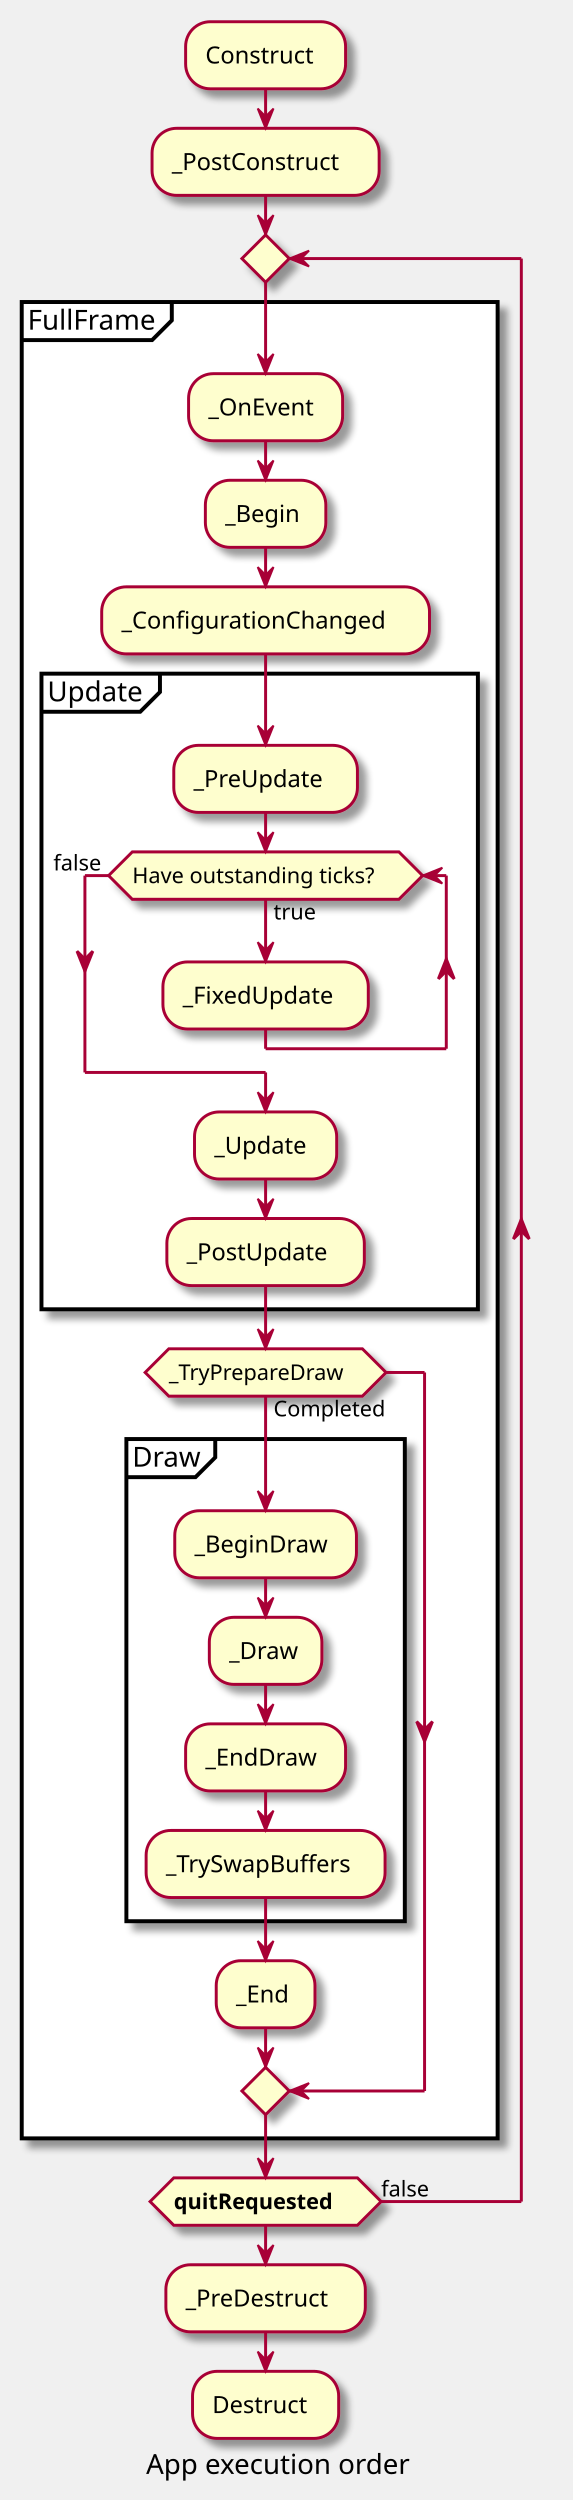
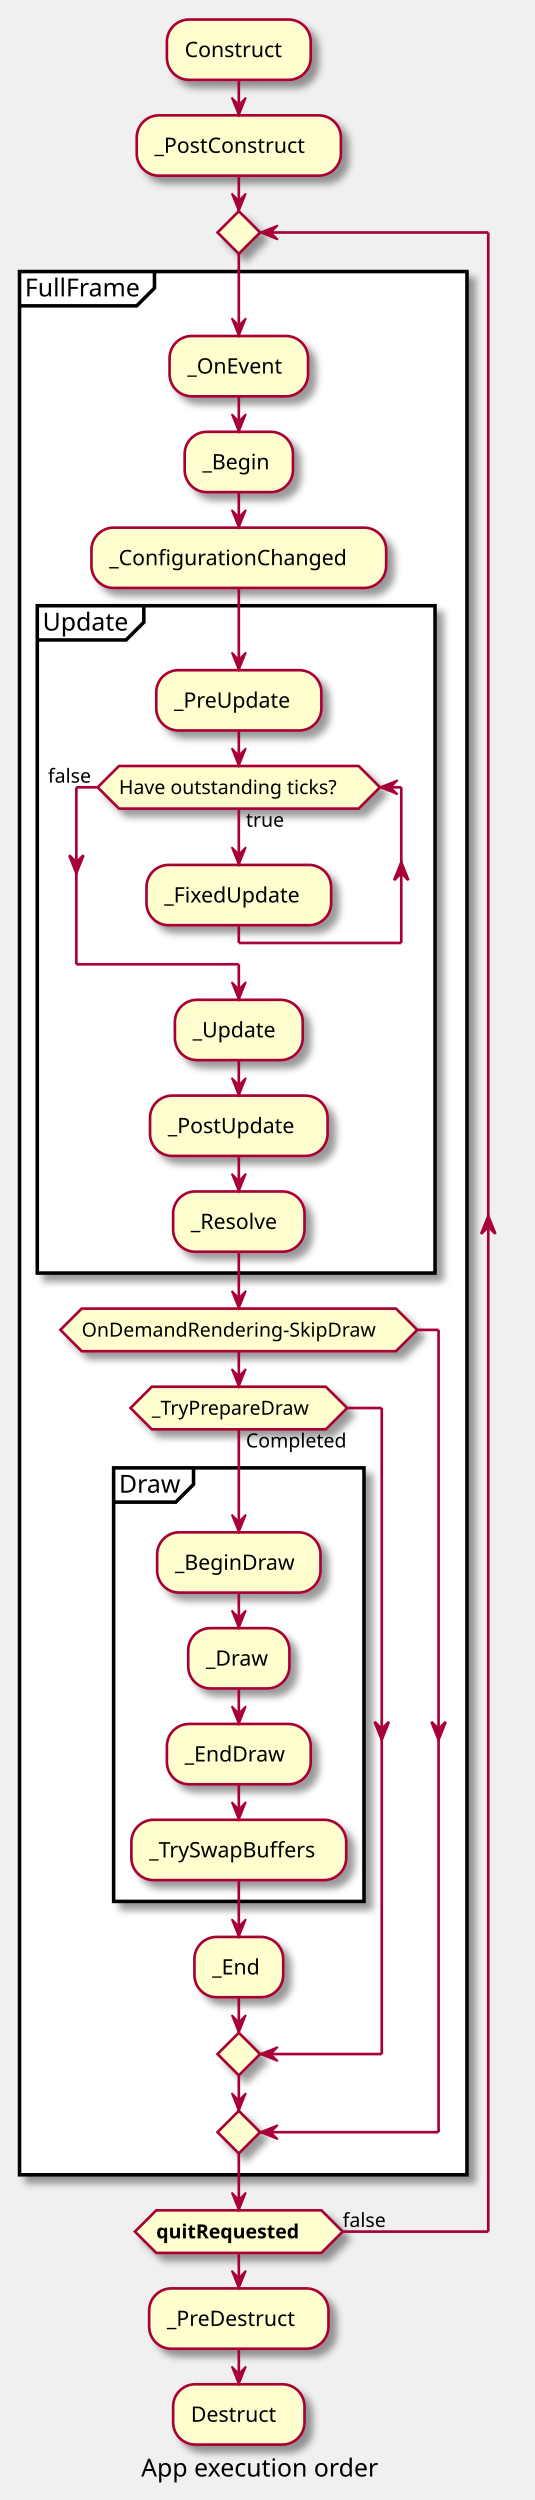
- <svg xmlns="http://www.w3.org/2000/svg" contentScriptType="application/ecmascript" contentStyleType="text/css" height="1266px" preserveAspectRatio="none" style="width:290px;height:1266px;background:#FFFFFF;" version="1.1" viewBox="0 0 290 1266" width="290px" zoomAndPan="magnify">
+ <svg xmlns="http://www.w3.org/2000/svg" contentScriptType="application/ecmascript" contentStyleType="text/css" height="1408px" preserveAspectRatio="none" style="width:301px;height:1408px;background:#FFFFFF;" version="1.1" viewBox="0 0 301 1408" width="301px" zoomAndPan="magnify">
  <defs>
-     <filter height="300%" id="f1lihpwzf1fpi9" width="300%" x="-1" y="-1">
+     <filter height="300%" id="fw4dddjo0wjjx" width="300%" x="-1" y="-1">
      <feGaussianBlur result="blurOut" stdDeviation="2.0" />
      <feColorMatrix in="blurOut" result="blurOut2" type="matrix" values="0 0 0 0 0 0 0 0 0 0 0 0 0 0 0 0 0 0 .4 0" />
      <feOffset dx="4.0" dy="4.0" in="blurOut2" result="blurOut3" />
      <feBlend in="SourceGraphic" in2="blurOut3" mode="normal" />
    </filter>
  </defs>
  <g>
-     <rect fill="#FEFECE" filter="url(#f1lihpwzf1fpi9)" height="33.969" rx="12.5" ry="12.5" style="stroke:#A80036;stroke-width:1.5;" width="81" x="94" y="11" />
+     <rect fill="#FEFECE" filter="url(#fw4dddjo0wjjx)" height="33.969" rx="12.5" ry="12.5" style="stroke:#A80036;stroke-width:1.5;" width="81" x="94" y="11" />
    <text fill="#000000" font-family="sans-serif" font-size="12" lengthAdjust="spacing" textLength="61" x="104" y="32.139">Construct</text>
-     <rect fill="#FEFECE" filter="url(#f1lihpwzf1fpi9)" height="33.969" rx="12.5" ry="12.5" style="stroke:#A80036;stroke-width:1.5;" width="115" x="77" y="64.969" />
+     <rect fill="#FEFECE" filter="url(#fw4dddjo0wjjx)" height="33.969" rx="12.5" ry="12.5" style="stroke:#A80036;stroke-width:1.5;" width="115" x="77" y="64.969" />
    <text fill="#000000" font-family="sans-serif" font-size="12" lengthAdjust="spacing" textLength="95" x="87" y="86.107">_PostConstruct</text>
-     <rect fill="#FFFFFF" filter="url(#f1lihpwzf1fpi9)" height="929.937" style="stroke:#000000;stroke-width:2.0;" width="241" x="11" y="152.938" />
+     <rect fill="#FFFFFF" filter="url(#fw4dddjo0wjjx)" height="1071.905" style="stroke:#000000;stroke-width:2.0;" width="252" x="11" y="152.938" />
    <path d="M87,152.938 L87,162.234 L77,172.234 L11,172.234 " fill="none" style="stroke:#000000;stroke-width:2.0;" />
    <text fill="#000000" font-family="sans-serif" font-size="14" lengthAdjust="spacing" textLength="66" x="14" y="166.933">FullFrame</text>
-     <rect fill="#FEFECE" filter="url(#f1lihpwzf1fpi9)" height="33.969" rx="12.5" ry="12.5" style="stroke:#A80036;stroke-width:1.5;" width="78" x="95.5" y="189.234" />
+     <rect fill="#FEFECE" filter="url(#fw4dddjo0wjjx)" height="33.969" rx="12.5" ry="12.5" style="stroke:#A80036;stroke-width:1.5;" width="78" x="95.5" y="189.234" />
    <text fill="#000000" font-family="sans-serif" font-size="12" lengthAdjust="spacing" textLength="58" x="105.5" y="210.373">_OnEvent</text>
-     <rect fill="#FEFECE" filter="url(#f1lihpwzf1fpi9)" height="33.969" rx="12.5" ry="12.5" style="stroke:#A80036;stroke-width:1.5;" width="61" x="104" y="243.203" />
+     <rect fill="#FEFECE" filter="url(#fw4dddjo0wjjx)" height="33.969" rx="12.5" ry="12.5" style="stroke:#A80036;stroke-width:1.5;" width="61" x="104" y="243.203" />
    <text fill="#000000" font-family="sans-serif" font-size="12" lengthAdjust="spacing" textLength="41" x="114" y="264.342">_Begin</text>
-     <rect fill="#FEFECE" filter="url(#f1lihpwzf1fpi9)" height="33.969" rx="12.5" ry="12.5" style="stroke:#A80036;stroke-width:1.5;" width="166" x="51.5" y="297.172" />
+     <rect fill="#FEFECE" filter="url(#fw4dddjo0wjjx)" height="33.969" rx="12.5" ry="12.5" style="stroke:#A80036;stroke-width:1.5;" width="166" x="51.5" y="297.172" />
    <text fill="#000000" font-family="sans-serif" font-size="12" lengthAdjust="spacing" textLength="146" x="61.5" y="318.31">_ConfigurationChanged</text>
-     <rect fill="#FFFFFF" filter="url(#f1lihpwzf1fpi9)" height="321.882" style="stroke:#000000;stroke-width:2.0;" width="221" x="21" y="341.141" />
+     <rect fill="#FFFFFF" filter="url(#fw4dddjo0wjjx)" height="375.851" style="stroke:#000000;stroke-width:2.0;" width="224" x="21" y="341.141" />
    <path d="M81,341.141 L81,350.438 L71,360.438 L21,360.438 " fill="none" style="stroke:#000000;stroke-width:2.0;" />
    <text fill="#000000" font-family="sans-serif" font-size="14" lengthAdjust="spacing" textLength="50" x="24" y="355.136">Update</text>
-     <rect fill="#FEFECE" filter="url(#f1lihpwzf1fpi9)" height="33.969" rx="12.5" ry="12.5" style="stroke:#A80036;stroke-width:1.5;" width="93" x="88" y="377.438" />
+     <rect fill="#FEFECE" filter="url(#fw4dddjo0wjjx)" height="33.969" rx="12.5" ry="12.5" style="stroke:#A80036;stroke-width:1.5;" width="93" x="88" y="377.438" />
    <text fill="#000000" font-family="sans-serif" font-size="12" lengthAdjust="spacing" textLength="73" x="98" y="398.576">_PreUpdate</text>
-     <rect fill="#FEFECE" filter="url(#f1lihpwzf1fpi9)" height="33.969" rx="12.5" ry="12.5" style="stroke:#A80036;stroke-width:1.5;" width="104" x="82.5" y="487.117" />
+     <rect fill="#FEFECE" filter="url(#fw4dddjo0wjjx)" height="33.969" rx="12.5" ry="12.5" style="stroke:#A80036;stroke-width:1.5;" width="104" x="82.5" y="487.117" />
    <text fill="#000000" font-family="sans-serif" font-size="12" lengthAdjust="spacing" textLength="84" x="92.5" y="508.255">_FixedUpdate</text>
-     <polygon fill="#FEFECE" filter="url(#f1lihpwzf1fpi9)" points="67,431.406,202,431.406,214,443.406,202,455.406,67,455.406,55,443.406,67,431.406" style="stroke:#A80036;stroke-width:1.5;" />
+     <polygon fill="#FEFECE" filter="url(#fw4dddjo0wjjx)" points="67,431.406,202,431.406,214,443.406,202,455.406,67,455.406,55,443.406,67,431.406" style="stroke:#A80036;stroke-width:1.5;" />
    <text fill="#000000" font-family="sans-serif" font-size="11" lengthAdjust="spacing" textLength="23" x="138.5" y="465.617">true</text>
    <text fill="#000000" font-family="sans-serif" font-size="11" lengthAdjust="spacing" textLength="135" x="67" y="447.214">Have outstanding ticks?</text>
    <text fill="#000000" font-family="sans-serif" font-size="11" lengthAdjust="spacing" textLength="28" x="27" y="440.812">false</text>
-     <rect fill="#FEFECE" filter="url(#f1lihpwzf1fpi9)" height="33.969" rx="12.5" ry="12.5" style="stroke:#A80036;stroke-width:1.5;" width="72" x="98.5" y="563.085" />
+     <rect fill="#FEFECE" filter="url(#fw4dddjo0wjjx)" height="33.969" rx="12.5" ry="12.5" style="stroke:#A80036;stroke-width:1.5;" width="72" x="98.5" y="563.085" />
    <text fill="#000000" font-family="sans-serif" font-size="12" lengthAdjust="spacing" textLength="52" x="108.5" y="584.224">_Update</text>
-     <rect fill="#FEFECE" filter="url(#f1lihpwzf1fpi9)" height="33.969" rx="12.5" ry="12.5" style="stroke:#A80036;stroke-width:1.5;" width="100" x="84.5" y="617.054" />
+     <rect fill="#FEFECE" filter="url(#fw4dddjo0wjjx)" height="33.969" rx="12.5" ry="12.5" style="stroke:#A80036;stroke-width:1.5;" width="100" x="84.5" y="617.054" />
    <text fill="#000000" font-family="sans-serif" font-size="12" lengthAdjust="spacing" textLength="80" x="94.5" y="638.193">_PostUpdate</text>
-     <rect fill="#FFFFFF" filter="url(#f1lihpwzf1fpi9)" height="244.172" style="stroke:#000000;stroke-width:2.0;" width="141" x="64" y="728.733" />
-     <path d="M109,728.733 L109,738.03 L99,748.03 L64,748.03 " fill="none" style="stroke:#000000;stroke-width:2.0;" />
-     <text fill="#000000" font-family="sans-serif" font-size="14" lengthAdjust="spacing" textLength="35" x="67" y="742.729">Draw</text>
-     <rect fill="#FEFECE" filter="url(#f1lihpwzf1fpi9)" height="33.969" rx="12.5" ry="12.5" style="stroke:#A80036;stroke-width:1.5;" width="92" x="88.5" y="765.03" />
-     <text fill="#000000" font-family="sans-serif" font-size="12" lengthAdjust="spacing" textLength="72" x="98.5" y="786.169">_BeginDraw</text>
-     <rect fill="#FEFECE" filter="url(#f1lihpwzf1fpi9)" height="33.969" rx="12.5" ry="12.5" style="stroke:#A80036;stroke-width:1.5;" width="57" x="106" y="818.999" />
-     <text fill="#000000" font-family="sans-serif" font-size="12" lengthAdjust="spacing" textLength="37" x="116" y="840.138">_Draw</text>
-     <rect fill="#FEFECE" filter="url(#f1lihpwzf1fpi9)" height="33.969" rx="12.5" ry="12.5" style="stroke:#A80036;stroke-width:1.5;" width="81" x="94" y="872.968" />
-     <text fill="#000000" font-family="sans-serif" font-size="12" lengthAdjust="spacing" textLength="61" x="104" y="894.106">_EndDraw</text>
-     <rect fill="#FEFECE" filter="url(#f1lihpwzf1fpi9)" height="33.969" rx="12.5" ry="12.5" style="stroke:#A80036;stroke-width:1.5;" width="121" x="74" y="926.937" />
-     <text fill="#000000" font-family="sans-serif" font-size="12" lengthAdjust="spacing" textLength="101" x="84" y="948.075">_TrySwapBuffers</text>
-     <rect fill="#FEFECE" filter="url(#f1lihpwzf1fpi9)" height="33.969" rx="12.5" ry="12.5" style="stroke:#A80036;stroke-width:1.5;" width="50" x="109.5" y="992.905" />
-     <text fill="#000000" font-family="sans-serif" font-size="12" lengthAdjust="spacing" textLength="30" x="119.5" y="1014.044">_End</text>
-     <polygon fill="#FEFECE" filter="url(#f1lihpwzf1fpi9)" points="85.5,683.023,183.5,683.023,195.5,695.023,183.5,707.023,85.5,707.023,73.5,695.023,85.5,683.023" style="stroke:#A80036;stroke-width:1.5;" />
-     <text fill="#000000" font-family="sans-serif" font-size="11" lengthAdjust="spacing" textLength="61" x="138.5" y="717.233">Completed</text>
-     <text fill="#000000" font-family="sans-serif" font-size="11" lengthAdjust="spacing" textLength="98" x="85.5" y="698.831">_TryPrepareDraw</text>
-     <polygon fill="#FEFECE" filter="url(#f1lihpwzf1fpi9)" points="134.5,1046.874,146.5,1058.874,134.5,1070.874,122.5,1058.874,134.5,1046.874" style="stroke:#A80036;stroke-width:1.5;" />
-     <polygon fill="#FEFECE" filter="url(#f1lihpwzf1fpi9)" points="134.5,118.938,146.5,130.938,134.5,142.938,122.5,130.938,134.5,118.938" style="stroke:#A80036;stroke-width:1.5;" />
-     <polygon fill="#FEFECE" filter="url(#f1lihpwzf1fpi9)" points="88,1102.874,181,1102.874,193,1114.874,181,1126.874,88,1126.874,76,1114.874,88,1102.874" style="stroke:#A80036;stroke-width:1.5;" />
-     <text fill="#000000" font-family="sans-serif" font-size="11" font-weight="bold" lengthAdjust="spacing" textLength="93" x="88" y="1118.682">quitRequested</text>
-     <text fill="#000000" font-family="sans-serif" font-size="11" lengthAdjust="spacing" textLength="28" x="193" y="1112.28">false</text>
-     <rect fill="#FEFECE" filter="url(#f1lihpwzf1fpi9)" height="33.969" rx="12.5" ry="12.5" style="stroke:#A80036;stroke-width:1.5;" width="101" x="84" y="1146.874" />
-     <text fill="#000000" font-family="sans-serif" font-size="12" lengthAdjust="spacing" textLength="81" x="94" y="1168.013">_PreDestruct</text>
-     <rect fill="#FEFECE" filter="url(#f1lihpwzf1fpi9)" height="33.969" rx="12.5" ry="12.5" style="stroke:#A80036;stroke-width:1.5;" width="74" x="97.5" y="1200.843" />
-     <text fill="#000000" font-family="sans-serif" font-size="12" lengthAdjust="spacing" textLength="54" x="107.5" y="1221.981">Destruct</text>
+     <rect fill="#FEFECE" filter="url(#fw4dddjo0wjjx)" height="33.969" rx="12.5" ry="12.5" style="stroke:#A80036;stroke-width:1.5;" width="74" x="97.5" y="671.023" />
+     <text fill="#000000" font-family="sans-serif" font-size="12" lengthAdjust="spacing" textLength="54" x="107.5" y="692.162">_Resolve</text>
+     <rect fill="#FFFFFF" filter="url(#fw4dddjo0wjjx)" height="244.172" style="stroke:#000000;stroke-width:2.0;" width="141" x="64" y="826.702" />
+     <path d="M109,826.702 L109,835.999 L99,845.999 L64,845.999 " fill="none" style="stroke:#000000;stroke-width:2.0;" />
+     <text fill="#000000" font-family="sans-serif" font-size="14" lengthAdjust="spacing" textLength="35" x="67" y="840.697">Draw</text>
+     <rect fill="#FEFECE" filter="url(#fw4dddjo0wjjx)" height="33.969" rx="12.5" ry="12.5" style="stroke:#A80036;stroke-width:1.5;" width="92" x="88.5" y="862.999" />
+     <text fill="#000000" font-family="sans-serif" font-size="12" lengthAdjust="spacing" textLength="72" x="98.5" y="884.138">_BeginDraw</text>
+     <rect fill="#FEFECE" filter="url(#fw4dddjo0wjjx)" height="33.969" rx="12.5" ry="12.5" style="stroke:#A80036;stroke-width:1.5;" width="57" x="106" y="916.968" />
+     <text fill="#000000" font-family="sans-serif" font-size="12" lengthAdjust="spacing" textLength="37" x="116" y="938.106">_Draw</text>
+     <rect fill="#FEFECE" filter="url(#fw4dddjo0wjjx)" height="33.969" rx="12.5" ry="12.5" style="stroke:#A80036;stroke-width:1.5;" width="81" x="94" y="970.937" />
+     <text fill="#000000" font-family="sans-serif" font-size="12" lengthAdjust="spacing" textLength="61" x="104" y="992.075">_EndDraw</text>
+     <rect fill="#FEFECE" filter="url(#fw4dddjo0wjjx)" height="33.969" rx="12.5" ry="12.5" style="stroke:#A80036;stroke-width:1.5;" width="121" x="74" y="1024.905" />
+     <text fill="#000000" font-family="sans-serif" font-size="12" lengthAdjust="spacing" textLength="101" x="84" y="1046.044">_TrySwapBuffers</text>
+     <rect fill="#FEFECE" filter="url(#fw4dddjo0wjjx)" height="33.969" rx="12.5" ry="12.5" style="stroke:#A80036;stroke-width:1.5;" width="50" x="109.5" y="1090.874" />
+     <text fill="#000000" font-family="sans-serif" font-size="12" lengthAdjust="spacing" textLength="30" x="119.5" y="1112.013">_End</text>
+     <polygon fill="#FEFECE" filter="url(#fw4dddjo0wjjx)" points="85.5,780.992,183.5,780.992,195.5,792.992,183.5,804.992,85.5,804.992,73.5,792.992,85.5,780.992" style="stroke:#A80036;stroke-width:1.5;" />
+     <text fill="#000000" font-family="sans-serif" font-size="11" lengthAdjust="spacing" textLength="61" x="138.5" y="815.202">Completed</text>
+     <text fill="#000000" font-family="sans-serif" font-size="11" lengthAdjust="spacing" textLength="98" x="85.5" y="796.8">_TryPrepareDraw</text>
+     <polygon fill="#FEFECE" filter="url(#fw4dddjo0wjjx)" points="134.5,1144.843,146.5,1156.843,134.5,1168.843,122.5,1156.843,134.5,1144.843" style="stroke:#A80036;stroke-width:1.5;" />
+     <polygon fill="#FEFECE" filter="url(#fw4dddjo0wjjx)" points="46,736.992,223,736.992,235,748.992,223,760.992,46,760.992,34,748.992,46,736.992" style="stroke:#A80036;stroke-width:1.5;" />
+     <text fill="#000000" font-family="sans-serif" font-size="11" lengthAdjust="spacing" textLength="177" x="46" y="752.8">OnDemandRendering-SkipDraw</text>
+     <polygon fill="#FEFECE" filter="url(#fw4dddjo0wjjx)" points="134.5,1188.843,146.5,1200.843,134.5,1212.843,122.5,1200.843,134.5,1188.843" style="stroke:#A80036;stroke-width:1.5;" />
+     <polygon fill="#FEFECE" filter="url(#fw4dddjo0wjjx)" points="134.5,118.938,146.5,130.938,134.5,142.938,122.5,130.938,134.5,118.938" style="stroke:#A80036;stroke-width:1.5;" />
+     <polygon fill="#FEFECE" filter="url(#fw4dddjo0wjjx)" points="88,1244.843,181,1244.843,193,1256.843,181,1268.843,88,1268.843,76,1256.843,88,1244.843" style="stroke:#A80036;stroke-width:1.5;" />
+     <text fill="#000000" font-family="sans-serif" font-size="11" font-weight="bold" lengthAdjust="spacing" textLength="93" x="88" y="1260.651">quitRequested</text>
+     <text fill="#000000" font-family="sans-serif" font-size="11" lengthAdjust="spacing" textLength="28" x="193" y="1254.248">false</text>
+     <rect fill="#FEFECE" filter="url(#fw4dddjo0wjjx)" height="33.969" rx="12.5" ry="12.5" style="stroke:#A80036;stroke-width:1.5;" width="101" x="84" y="1288.843" />
+     <text fill="#000000" font-family="sans-serif" font-size="12" lengthAdjust="spacing" textLength="81" x="94" y="1309.981">_PreDestruct</text>
+     <rect fill="#FEFECE" filter="url(#fw4dddjo0wjjx)" height="33.969" rx="12.5" ry="12.5" style="stroke:#A80036;stroke-width:1.5;" width="74" x="97.5" y="1342.812" />
+     <text fill="#000000" font-family="sans-serif" font-size="12" lengthAdjust="spacing" textLength="54" x="107.5" y="1363.95">Destruct</text>
    <line style="stroke:#A80036;stroke-width:1.5;" x1="134.5" x2="134.5" y1="44.969" y2="64.969" />
    <polygon fill="#A80036" points="130.5,54.969,134.5,64.969,138.5,54.969,134.5,58.969" style="stroke:#A80036;stroke-width:1.0;" />
    <line style="stroke:#A80036;stroke-width:1.5;" x1="134.5" x2="134.5" y1="223.203" y2="243.203" />
    <polygon fill="#A80036" points="130.5,233.203,134.5,243.203,138.5,233.203,134.5,237.203" style="stroke:#A80036;stroke-width:1.0;" />
    <line style="stroke:#A80036;stroke-width:1.5;" x1="134.5" x2="134.5" y1="277.172" y2="297.172" />
    <polygon fill="#A80036" points="130.5,287.172,134.5,297.172,138.5,287.172,134.5,291.172" style="stroke:#A80036;stroke-width:1.0;" />
    <line style="stroke:#A80036;stroke-width:1.5;" x1="134.5" x2="134.5" y1="455.406" y2="487.117" />
    <polygon fill="#A80036" points="130.5,477.117,134.5,487.117,138.5,477.117,134.5,481.117" style="stroke:#A80036;stroke-width:1.0;" />
    <line style="stroke:#A80036;stroke-width:1.5;" x1="134.5" x2="134.5" y1="521.085" y2="531.085" />
    <line style="stroke:#A80036;stroke-width:1.5;" x1="134.5" x2="226" y1="531.085" y2="531.085" />
    <polygon fill="#A80036" points="222,495.699,226,485.699,230,495.699,226,491.699" style="stroke:#A80036;stroke-width:1.5;" />
    <line style="stroke:#A80036;stroke-width:1.5;" x1="226" x2="226" y1="443.406" y2="531.085" />
    <line style="stroke:#A80036;stroke-width:1.5;" x1="226" x2="214" y1="443.406" y2="443.406" />
    <polygon fill="#A80036" points="224,439.406,214,443.406,224,447.406,220,443.406" style="stroke:#A80036;stroke-width:1.0;" />
    <line style="stroke:#A80036;stroke-width:1.5;" x1="55" x2="43" y1="443.406" y2="443.406" />
    <polygon fill="#A80036" points="39,481.699,43,491.699,47,481.699,43,485.699" style="stroke:#A80036;stroke-width:1.5;" />
    <line style="stroke:#A80036;stroke-width:1.5;" x1="43" x2="43" y1="443.406" y2="543.085" />
    <line style="stroke:#A80036;stroke-width:1.5;" x1="43" x2="134.5" y1="543.085" y2="543.085" />
    <line style="stroke:#A80036;stroke-width:1.5;" x1="134.5" x2="134.5" y1="543.085" y2="563.085" />
    <polygon fill="#A80036" points="130.5,553.085,134.5,563.085,138.5,553.085,134.5,557.085" style="stroke:#A80036;stroke-width:1.0;" />
    <line style="stroke:#A80036;stroke-width:1.5;" x1="134.5" x2="134.5" y1="411.406" y2="431.406" />
    <polygon fill="#A80036" points="130.5,421.406,134.5,431.406,138.5,421.406,134.5,425.406" style="stroke:#A80036;stroke-width:1.0;" />
    <line style="stroke:#A80036;stroke-width:1.5;" x1="134.5" x2="134.5" y1="597.054" y2="617.054" />
    <polygon fill="#A80036" points="130.5,607.054,134.5,617.054,138.5,607.054,134.5,611.054" style="stroke:#A80036;stroke-width:1.0;" />
+     <line style="stroke:#A80036;stroke-width:1.5;" x1="134.5" x2="134.5" y1="651.023" y2="671.023" />
+     <polygon fill="#A80036" points="130.5,661.023,134.5,671.023,138.5,661.023,134.5,665.023" style="stroke:#A80036;stroke-width:1.0;" />
    <line style="stroke:#A80036;stroke-width:1.5;" x1="134.5" x2="134.5" y1="331.141" y2="377.438" />
    <polygon fill="#A80036" points="130.5,367.438,134.5,377.438,138.5,367.438,134.5,371.438" style="stroke:#A80036;stroke-width:1.0;" />
-     <line style="stroke:#A80036;stroke-width:1.5;" x1="134.5" x2="134.5" y1="798.999" y2="818.999" />
-     <polygon fill="#A80036" points="130.5,808.999,134.5,818.999,138.5,808.999,134.5,812.999" style="stroke:#A80036;stroke-width:1.0;" />
-     <line style="stroke:#A80036;stroke-width:1.5;" x1="134.5" x2="134.5" y1="852.968" y2="872.968" />
-     <polygon fill="#A80036" points="130.5,862.968,134.5,872.968,138.5,862.968,134.5,866.968" style="stroke:#A80036;stroke-width:1.0;" />
-     <line style="stroke:#A80036;stroke-width:1.5;" x1="134.5" x2="134.5" y1="906.937" y2="926.937" />
-     <polygon fill="#A80036" points="130.5,916.937,134.5,926.937,138.5,916.937,134.5,920.937" style="stroke:#A80036;stroke-width:1.0;" />
-     <line style="stroke:#A80036;stroke-width:1.5;" x1="134.5" x2="134.5" y1="960.905" y2="992.905" />
-     <polygon fill="#A80036" points="130.5,982.905,134.5,992.905,138.5,982.905,134.5,986.905" style="stroke:#A80036;stroke-width:1.0;" />
-     <line style="stroke:#A80036;stroke-width:1.5;" x1="134.5" x2="134.5" y1="707.023" y2="765.03" />
-     <polygon fill="#A80036" points="130.5,755.03,134.5,765.03,138.5,755.03,134.5,759.03" style="stroke:#A80036;stroke-width:1.0;" />
-     <line style="stroke:#A80036;stroke-width:1.5;" x1="195.5" x2="215" y1="695.023" y2="695.023" />
-     <polygon fill="#A80036" points="211,871.804,215,881.804,219,871.804,215,875.804" style="stroke:#A80036;stroke-width:1.5;" />
-     <line style="stroke:#A80036;stroke-width:1.5;" x1="215" x2="215" y1="695.023" y2="1058.874" />
-     <line style="stroke:#A80036;stroke-width:1.5;" x1="215" x2="146.5" y1="1058.874" y2="1058.874" />
-     <polygon fill="#A80036" points="156.5,1054.874,146.5,1058.874,156.5,1062.874,152.5,1058.874" style="stroke:#A80036;stroke-width:1.0;" />
-     <line style="stroke:#A80036;stroke-width:1.5;" x1="134.5" x2="134.5" y1="1026.874" y2="1046.874" />
-     <polygon fill="#A80036" points="130.5,1036.874,134.5,1046.874,138.5,1036.874,134.5,1040.874" style="stroke:#A80036;stroke-width:1.0;" />
-     <line style="stroke:#A80036;stroke-width:1.5;" x1="134.5" x2="134.5" y1="651.023" y2="683.023" />
-     <polygon fill="#A80036" points="130.5,673.023,134.5,683.023,138.5,673.023,134.5,677.023" style="stroke:#A80036;stroke-width:1.0;" />
+     <line style="stroke:#A80036;stroke-width:1.5;" x1="134.5" x2="134.5" y1="896.968" y2="916.968" />
+     <polygon fill="#A80036" points="130.5,906.968,134.5,916.968,138.5,906.968,134.5,910.968" style="stroke:#A80036;stroke-width:1.0;" />
+     <line style="stroke:#A80036;stroke-width:1.5;" x1="134.5" x2="134.5" y1="950.937" y2="970.937" />
+     <polygon fill="#A80036" points="130.5,960.937,134.5,970.937,138.5,960.937,134.5,964.937" style="stroke:#A80036;stroke-width:1.0;" />
+     <line style="stroke:#A80036;stroke-width:1.5;" x1="134.5" x2="134.5" y1="1004.905" y2="1024.905" />
+     <polygon fill="#A80036" points="130.5,1014.905,134.5,1024.905,138.5,1014.905,134.5,1018.905" style="stroke:#A80036;stroke-width:1.0;" />
+     <line style="stroke:#A80036;stroke-width:1.5;" x1="134.5" x2="134.5" y1="1058.874" y2="1090.874" />
+     <polygon fill="#A80036" points="130.5,1080.874,134.5,1090.874,138.5,1080.874,134.5,1084.874" style="stroke:#A80036;stroke-width:1.0;" />
+     <line style="stroke:#A80036;stroke-width:1.5;" x1="134.5" x2="134.5" y1="804.992" y2="862.999" />
+     <polygon fill="#A80036" points="130.5,852.999,134.5,862.999,138.5,852.999,134.5,856.999" style="stroke:#A80036;stroke-width:1.0;" />
+     <line style="stroke:#A80036;stroke-width:1.5;" x1="195.5" x2="215" y1="792.992" y2="792.992" />
+     <polygon fill="#A80036" points="211,969.773,215,979.773,219,969.773,215,973.773" style="stroke:#A80036;stroke-width:1.5;" />
+     <line style="stroke:#A80036;stroke-width:1.5;" x1="215" x2="215" y1="792.992" y2="1156.843" />
+     <line style="stroke:#A80036;stroke-width:1.5;" x1="215" x2="146.5" y1="1156.843" y2="1156.843" />
+     <polygon fill="#A80036" points="156.5,1152.843,146.5,1156.843,156.5,1160.843,152.5,1156.843" style="stroke:#A80036;stroke-width:1.0;" />
+     <line style="stroke:#A80036;stroke-width:1.5;" x1="134.5" x2="134.5" y1="1124.843" y2="1144.843" />
+     <polygon fill="#A80036" points="130.5,1134.843,134.5,1144.843,138.5,1134.843,134.5,1138.843" style="stroke:#A80036;stroke-width:1.0;" />
+     <line style="stroke:#A80036;stroke-width:1.5;" x1="134.5" x2="134.5" y1="760.992" y2="780.992" />
+     <polygon fill="#A80036" points="130.5,770.992,134.5,780.992,138.5,770.992,134.5,774.992" style="stroke:#A80036;stroke-width:1.0;" />
+     <line style="stroke:#A80036;stroke-width:1.5;" x1="235" x2="247" y1="748.992" y2="748.992" />
+     <polygon fill="#A80036" points="243,969.773,247,979.773,251,969.773,247,973.773" style="stroke:#A80036;stroke-width:1.5;" />
+     <line style="stroke:#A80036;stroke-width:1.5;" x1="247" x2="247" y1="748.992" y2="1200.843" />
+     <line style="stroke:#A80036;stroke-width:1.5;" x1="247" x2="146.5" y1="1200.843" y2="1200.843" />
+     <polygon fill="#A80036" points="156.5,1196.843,146.5,1200.843,156.5,1204.843,152.5,1200.843" style="stroke:#A80036;stroke-width:1.0;" />
+     <line style="stroke:#A80036;stroke-width:1.5;" x1="134.5" x2="134.5" y1="1168.843" y2="1188.843" />
+     <polygon fill="#A80036" points="130.5,1178.843,134.5,1188.843,138.5,1178.843,134.5,1182.843" style="stroke:#A80036;stroke-width:1.0;" />
+     <line style="stroke:#A80036;stroke-width:1.5;" x1="134.5" x2="134.5" y1="704.992" y2="736.992" />
+     <polygon fill="#A80036" points="130.5,726.992,134.5,736.992,138.5,726.992,134.5,730.992" style="stroke:#A80036;stroke-width:1.0;" />
    <line style="stroke:#A80036;stroke-width:1.5;" x1="134.5" x2="134.5" y1="142.938" y2="189.234" />
    <polygon fill="#A80036" points="130.5,179.234,134.5,189.234,138.5,179.234,134.5,183.234" style="stroke:#A80036;stroke-width:1.0;" />
-     <line style="stroke:#A80036;stroke-width:1.5;" x1="193" x2="264" y1="1114.874" y2="1114.874" />
-     <polygon fill="#A80036" points="260,627.406,264,617.406,268,627.406,264,623.406" style="stroke:#A80036;stroke-width:1.5;" />
-     <line style="stroke:#A80036;stroke-width:1.5;" x1="264" x2="264" y1="130.938" y2="1114.874" />
-     <line style="stroke:#A80036;stroke-width:1.5;" x1="264" x2="146.5" y1="130.938" y2="130.938" />
+     <line style="stroke:#A80036;stroke-width:1.5;" x1="193" x2="275" y1="1256.843" y2="1256.843" />
+     <polygon fill="#A80036" points="271,694.89,275,684.89,279,694.89,275,690.89" style="stroke:#A80036;stroke-width:1.5;" />
+     <line style="stroke:#A80036;stroke-width:1.5;" x1="275" x2="275" y1="130.938" y2="1256.843" />
+     <line style="stroke:#A80036;stroke-width:1.5;" x1="275" x2="146.5" y1="130.938" y2="130.938" />
    <polygon fill="#A80036" points="156.5,126.938,146.5,130.938,156.5,134.938,152.5,130.938" style="stroke:#A80036;stroke-width:1.0;" />
-     <line style="stroke:#A80036;stroke-width:1.5;" x1="134.5" x2="134.5" y1="1070.874" y2="1102.874" />
-     <polygon fill="#A80036" points="130.5,1092.874,134.5,1102.874,138.5,1092.874,134.5,1096.874" style="stroke:#A80036;stroke-width:1.0;" />
+     <line style="stroke:#A80036;stroke-width:1.5;" x1="134.5" x2="134.5" y1="1212.843" y2="1244.843" />
+     <polygon fill="#A80036" points="130.5,1234.843,134.5,1244.843,138.5,1234.843,134.5,1238.843" style="stroke:#A80036;stroke-width:1.0;" />
    <line style="stroke:#A80036;stroke-width:1.5;" x1="134.5" x2="134.5" y1="98.938" y2="118.938" />
    <polygon fill="#A80036" points="130.5,108.938,134.5,118.938,138.5,108.938,134.5,112.938" style="stroke:#A80036;stroke-width:1.0;" />
-     <line style="stroke:#A80036;stroke-width:1.5;" x1="134.5" x2="134.5" y1="1126.874" y2="1146.874" />
-     <polygon fill="#A80036" points="130.5,1136.874,134.5,1146.874,138.5,1136.874,134.5,1140.874" style="stroke:#A80036;stroke-width:1.0;" />
-     <line style="stroke:#A80036;stroke-width:1.5;" x1="134.5" x2="134.5" y1="1180.843" y2="1200.843" />
-     <polygon fill="#A80036" points="130.5,1190.843,134.5,1200.843,138.5,1190.843,134.5,1194.843" style="stroke:#A80036;stroke-width:1.0;" />
-     <text fill="#000000" font-family="sans-serif" font-size="14" lengthAdjust="spacing" textLength="140" x="74" y="1252.807">App execution order</text>
+     <line style="stroke:#A80036;stroke-width:1.5;" x1="134.5" x2="134.5" y1="1268.843" y2="1288.843" />
+     <polygon fill="#A80036" points="130.5,1278.843,134.5,1288.843,138.5,1278.843,134.5,1282.843" style="stroke:#A80036;stroke-width:1.0;" />
+     <line style="stroke:#A80036;stroke-width:1.5;" x1="134.5" x2="134.5" y1="1322.812" y2="1342.812" />
+     <polygon fill="#A80036" points="130.5,1332.812,134.5,1342.812,138.5,1332.812,134.5,1336.812" style="stroke:#A80036;stroke-width:1.0;" />
+     <text fill="#000000" font-family="sans-serif" font-size="14" lengthAdjust="spacing" textLength="140" x="79.5" y="1394.775">App execution order</text>
  </g>
</svg>
